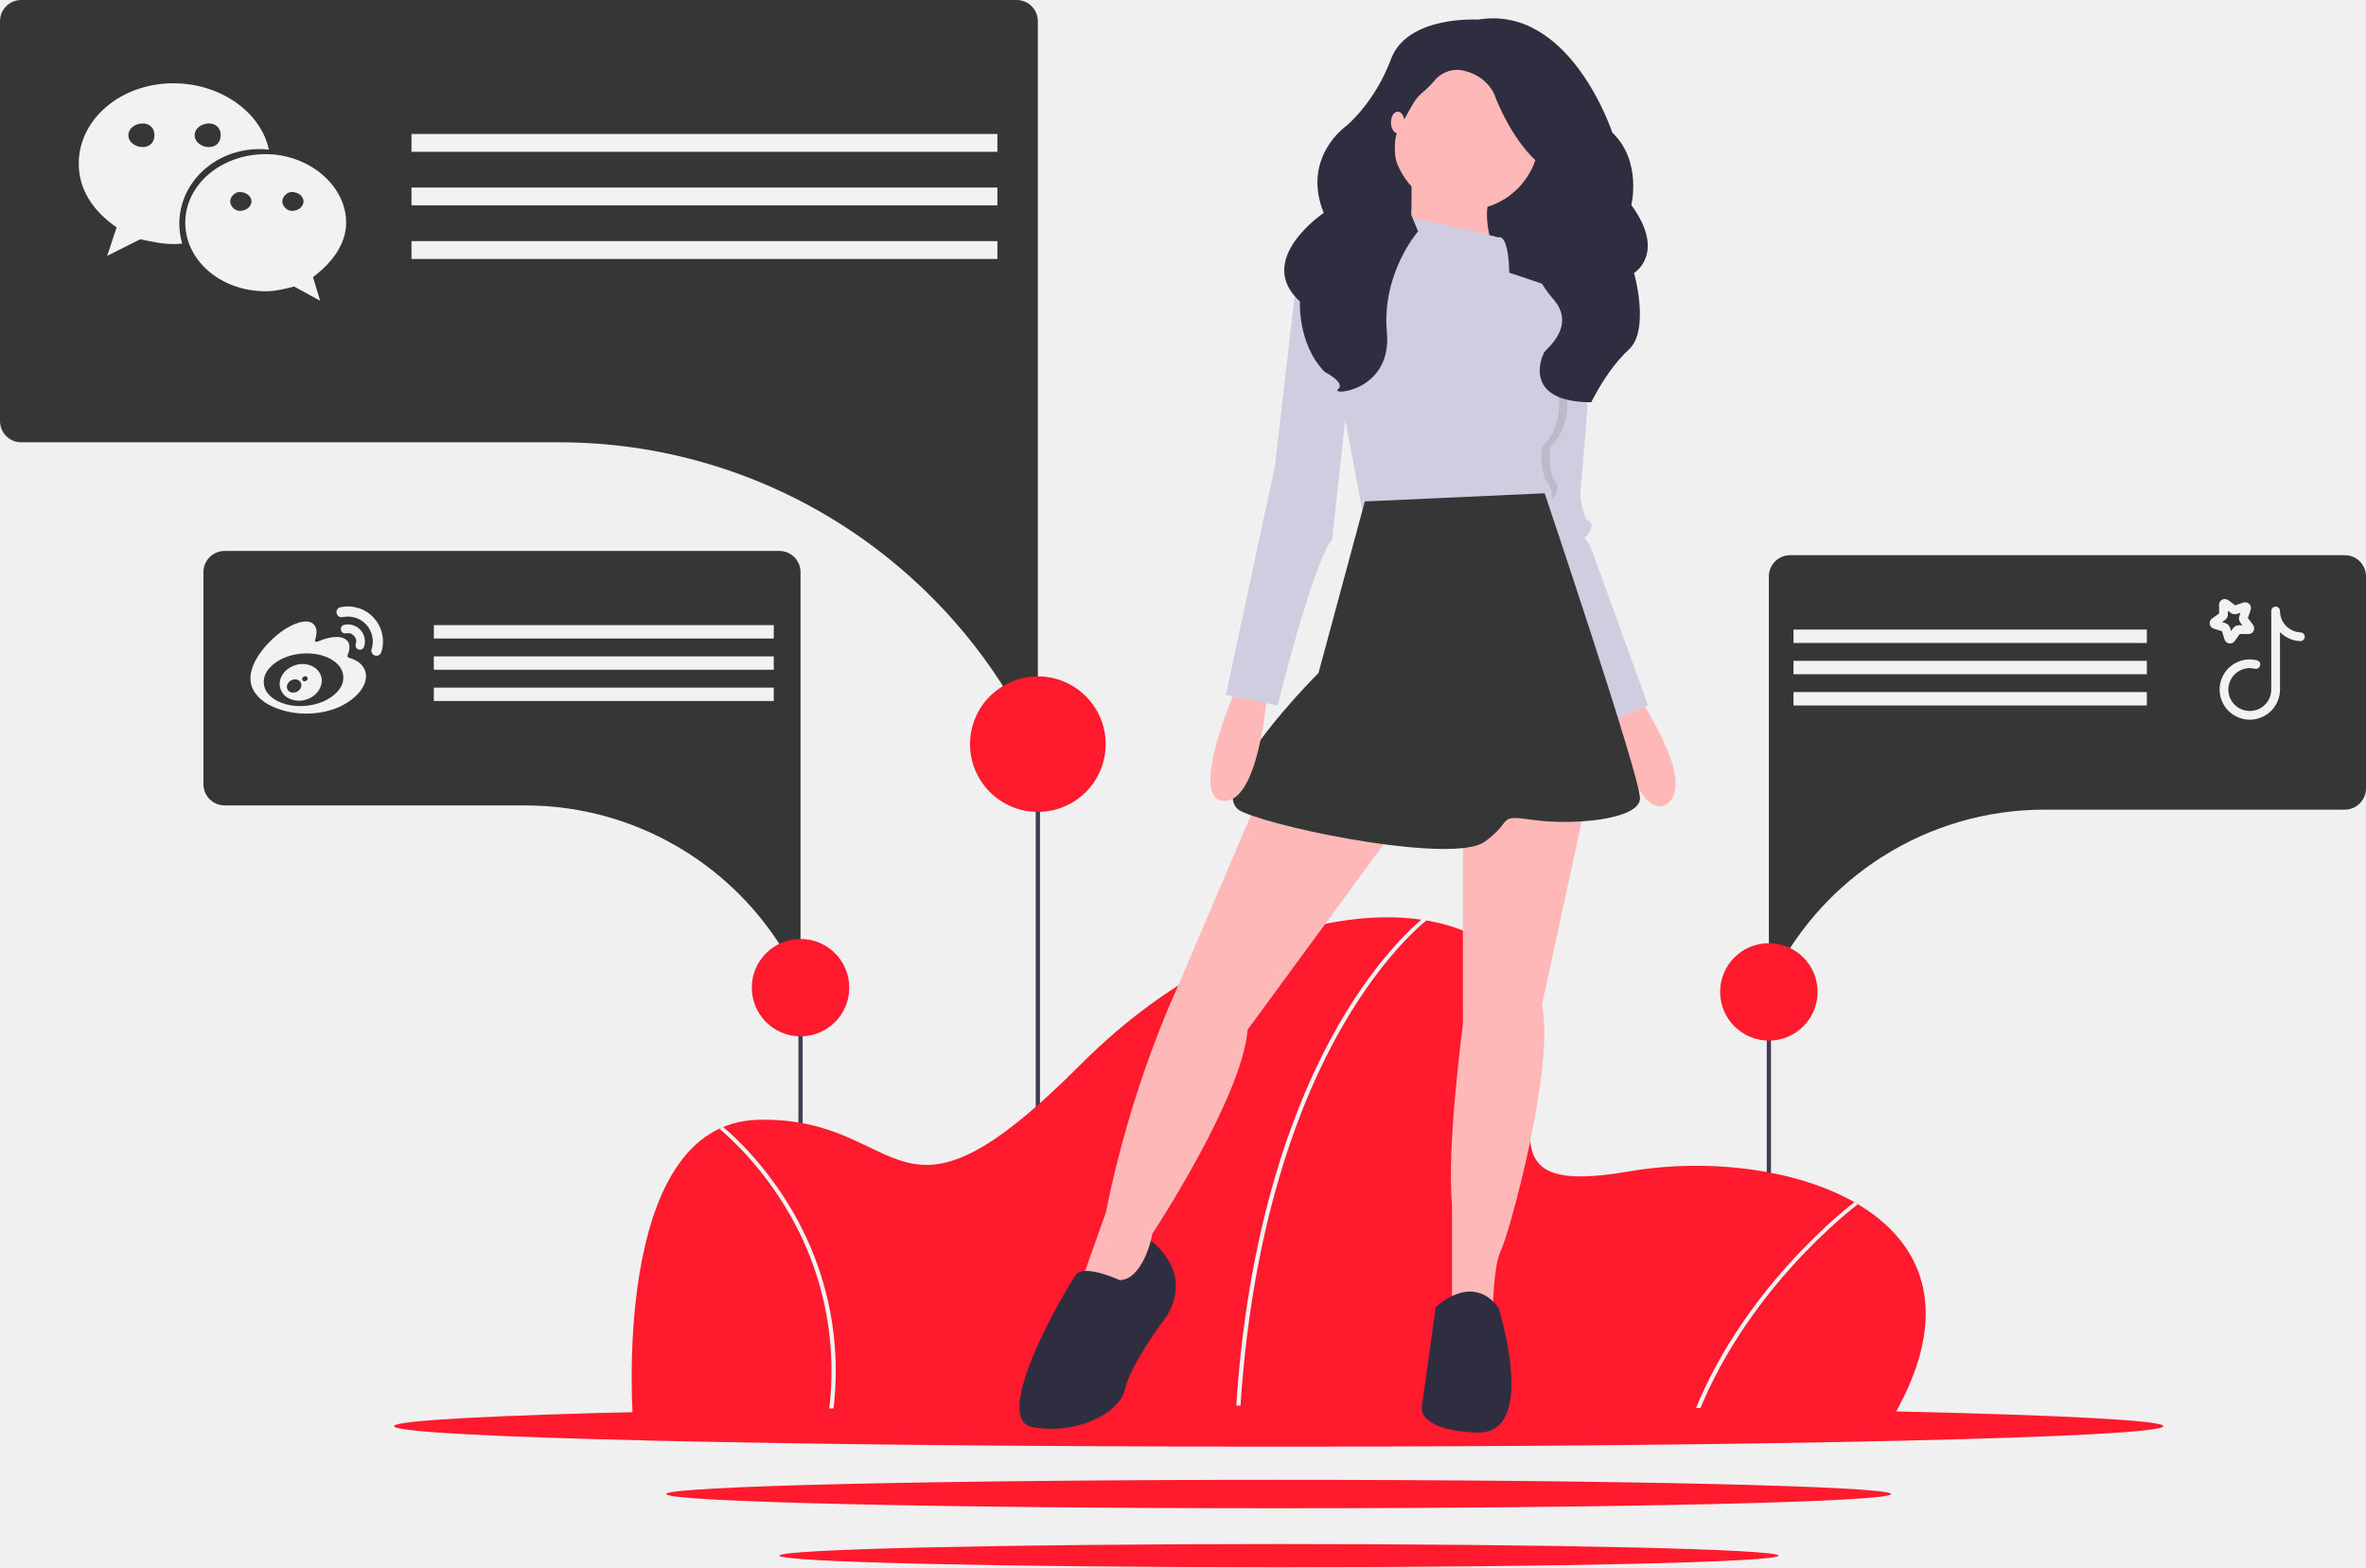
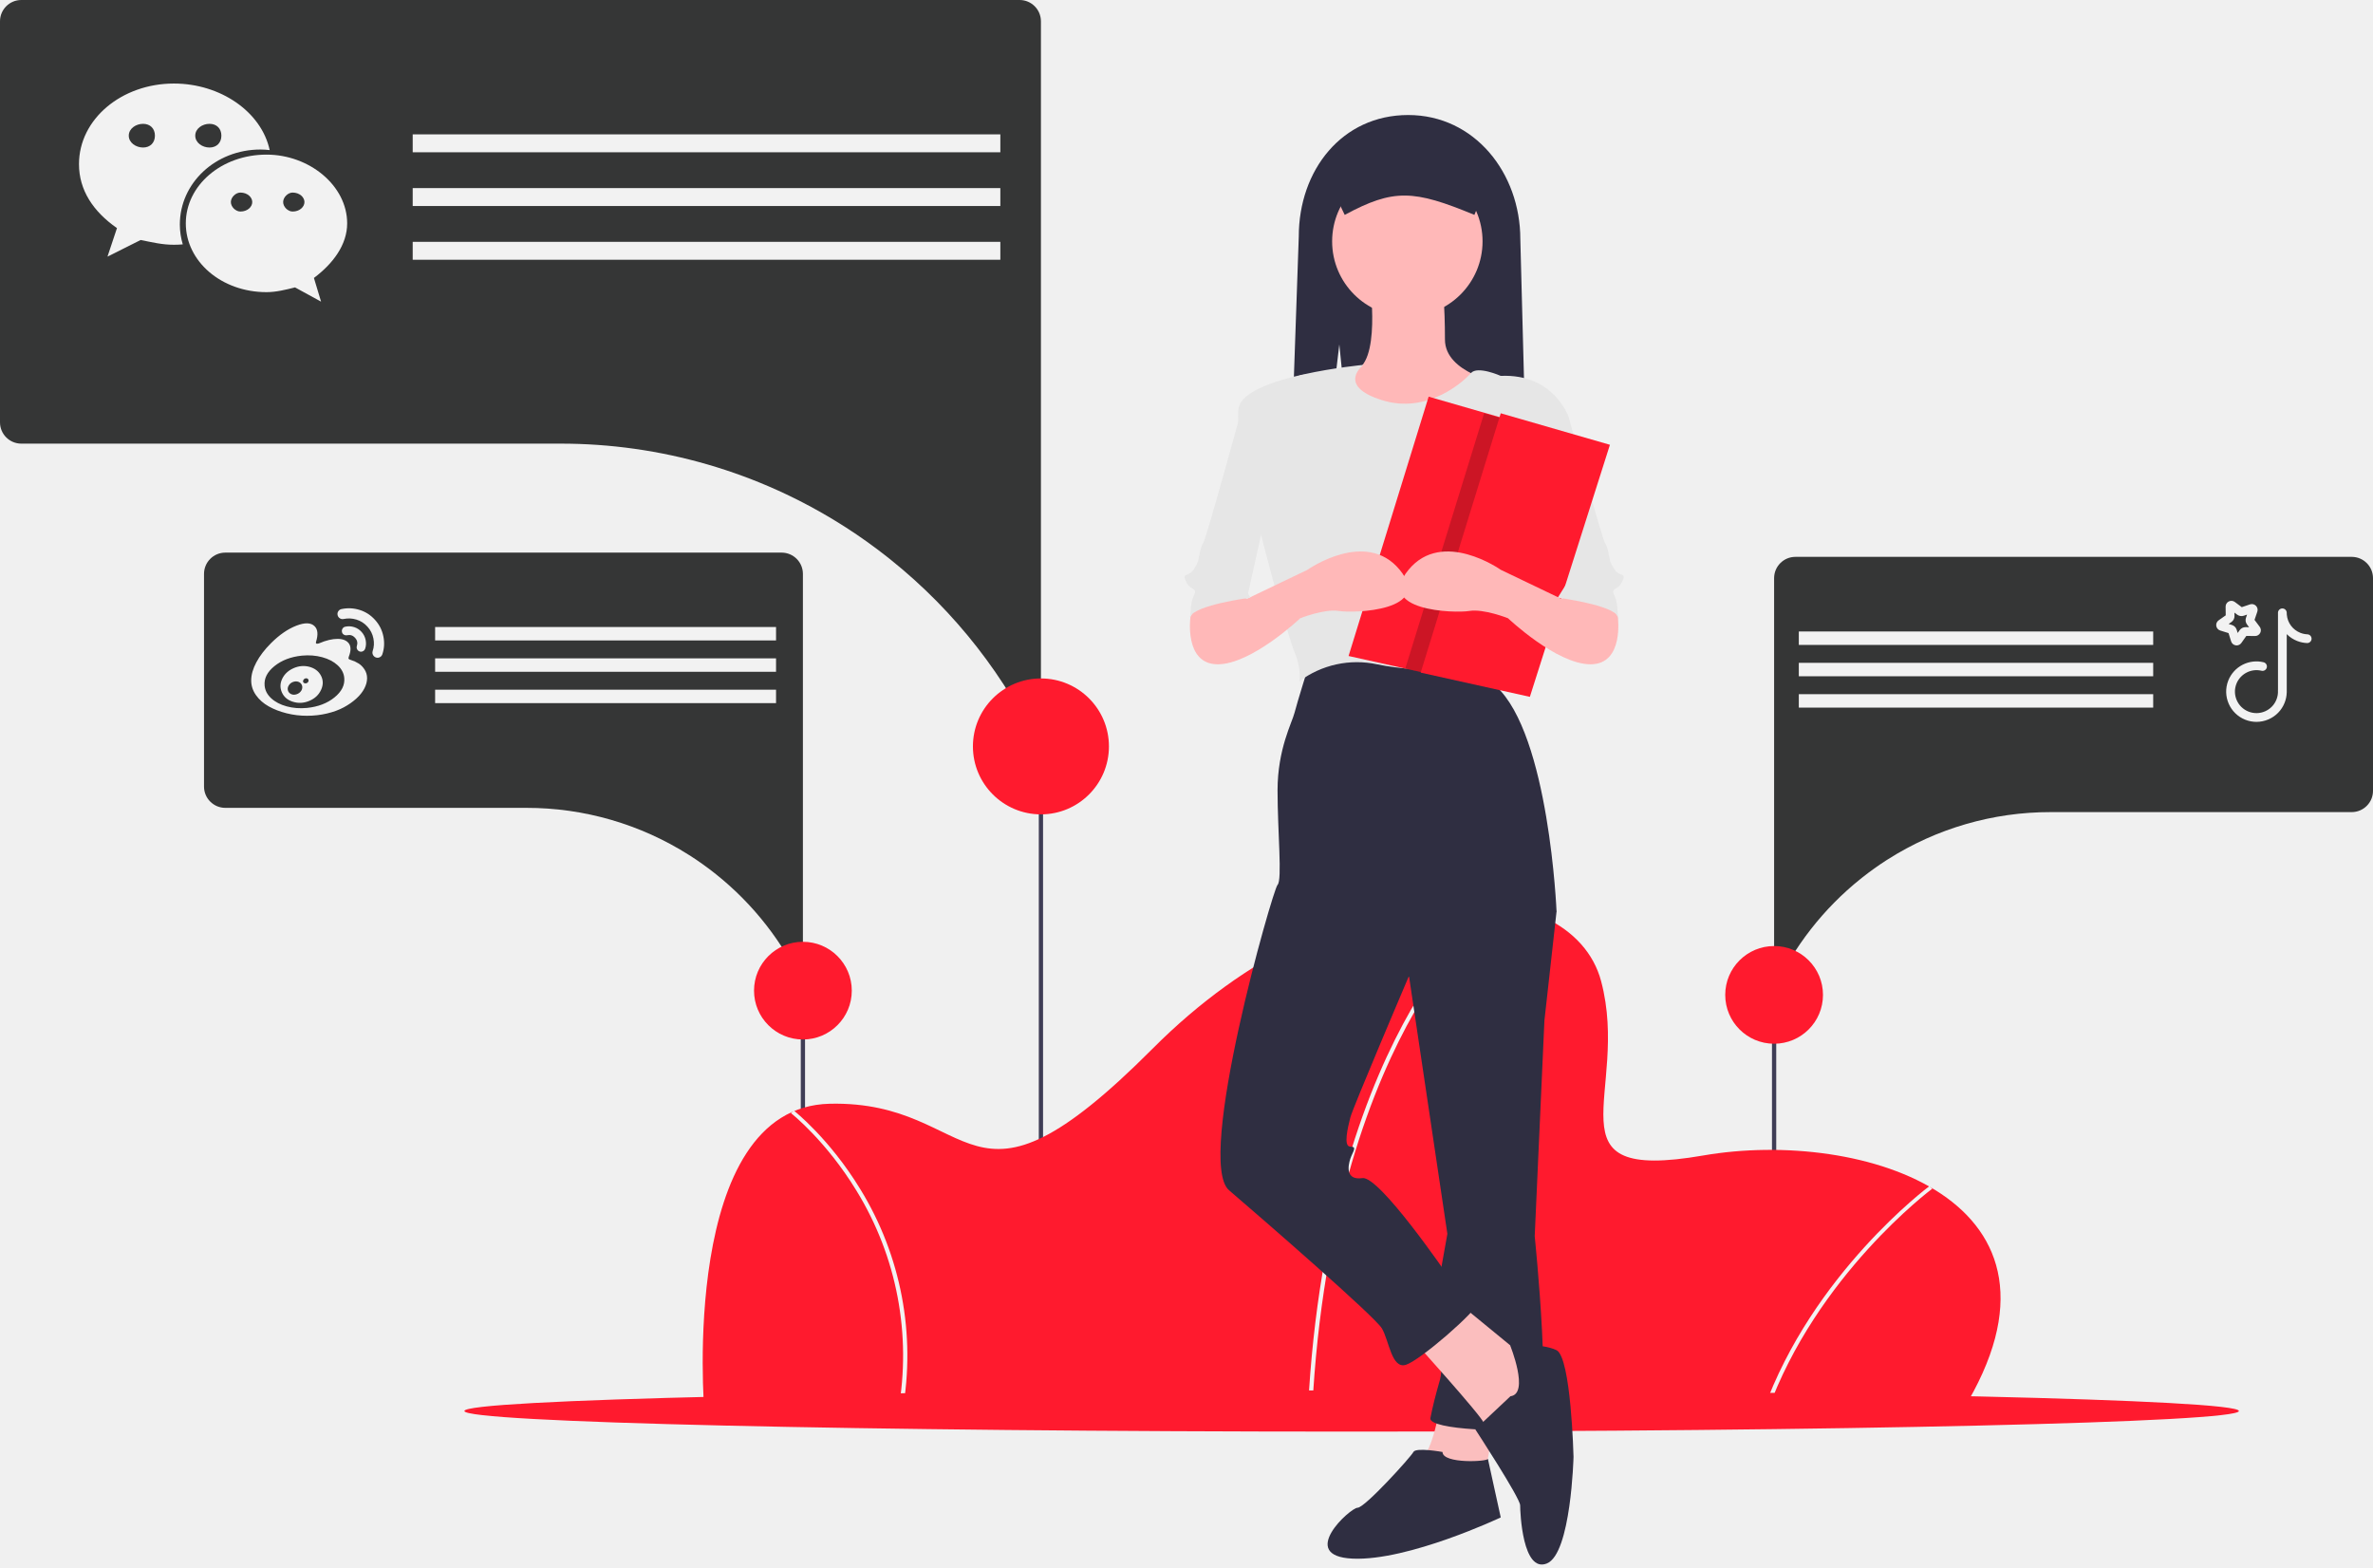
- <svg xmlns="http://www.w3.org/2000/svg" width="557" height="369" viewBox="0 0 557 369" fill="none">
+ <svg xmlns="http://www.w3.org/2000/svg" width="557" height="368" viewBox="0 0 557 368" fill="none">
+   <path d="M416.924 233.535H415.927V331.745H416.924V233.535Z" fill="#3F3D56" />
+   <path d="M421.426 130.715C418.664 130.715 416.426 132.953 416.426 135.715V232.303C421.071 222.18 428.016 213.28 436.708 206.311C436.883 206.167 437.061 206.027 437.239 205.889C439.007 204.495 440.841 203.186 442.74 201.962C442.864 201.885 442.987 201.805 443.111 201.73C454.54 194.459 467.813 190.607 481.362 190.63H552C554.761 190.63 557 188.391 557 185.63V135.715C557 132.953 554.761 130.715 552 130.715H421.426Z" fill="#353636" />
+   <path d="M422.225 151.385H505.406V148.231H422.225V151.385Z" fill="#F2F2F2" />
+   <path d="M422.225 158.744H505.406V155.59H422.225V158.744Z" fill="#F2F2F2" />
+   <path d="M422.225 166.103H505.406V162.949H422.225V166.103Z" fill="#F2F2F2" />
+   <path d="M416.426 245.002C422.762 245.002 427.899 239.868 427.899 233.535C427.899 227.203 422.762 222.069 416.426 222.069C410.089 222.069 404.953 227.203 404.953 233.535C404.953 239.868 410.089 245.002 416.426 245.002Z" fill="#FF1A2E" />
+   <path d="M188.961 232.539H187.963V330.749H188.961V232.539Z" fill="#3F3D56" />
+   <path d="M244.829 175.208H243.832V273.418H244.829V175.208Z" fill="#3F3D56" />
+   <path d="M239.33 0C242.092 0 244.33 2.239 244.33 5V176.569C236.256 158.974 224.185 143.505 209.078 131.392C208.774 131.143 208.465 130.898 208.155 130.659C205.083 128.236 201.895 125.961 198.593 123.834C198.378 123.7 198.164 123.56 197.949 123.431C178.084 110.793 155.015 104.098 131.466 104.137H5C2.239 104.137 0 101.899 0 99.138V5C0 2.239 2.239 0 5 0H239.33Z" fill="#353636" />
+   <path d="M234.803 31.539H96.87V35.744H234.803V31.539Z" fill="#F2F2F2" />
+   <path d="M234.803 44.154H96.87V48.359H234.803V44.154Z" fill="#F2F2F2" />
+   <path d="M234.803 56.769H96.87V60.974H234.803V56.769Z" fill="#F2F2F2" />
+   <path d="M183.462 129.718C186.223 129.718 188.462 131.956 188.462 134.718V231.306C183.816 221.183 176.871 212.283 168.18 205.314C168.005 205.17 167.827 205.03 167.649 204.892C165.881 203.498 164.047 202.189 162.147 200.965C162.023 200.888 161.9 200.808 161.777 200.733C150.347 193.462 137.074 189.61 123.526 189.633H52.887C50.126 189.633 47.887 187.394 47.887 184.633V134.718C47.887 131.956 50.126 129.718 52.887 129.718H183.462Z" fill="#353636" />
+   <path d="M182.157 147.18H102.134V150.334H182.157V147.18Z" fill="#F2F2F2" />
+   <path d="M182.157 154.539H102.134V157.692H182.157V154.539Z" fill="#F2F2F2" />
+   <path d="M182.157 161.897H102.134V165.051H182.157V161.897Z" fill="#F2F2F2" />
+   <path d="M244.33 191.161C253.146 191.161 260.293 184.018 260.293 175.208C260.293 166.397 253.146 159.255 244.33 159.255C235.515 159.255 228.368 166.397 228.368 175.208C228.368 184.018 235.515 191.161 244.33 191.161Z" fill="#FF1A2E" />
+   <path d="M188.462 244.005C194.798 244.005 199.935 238.871 199.935 232.538C199.935 226.206 194.798 221.072 188.462 221.072C182.125 221.072 176.989 226.206 176.989 232.538C176.989 238.871 182.125 244.005 188.462 244.005Z" fill="#FF1A2E" />
  <g clip-path="url(#clip0)">
-     <path d="M416.924 233.535H415.927V331.745H416.924V233.535Z" fill="#3F3D56" />
-     <path d="M421.426 130.715C418.664 130.715 416.426 132.954 416.426 135.715V232.303C421.071 222.18 428.016 213.28 436.708 206.311C436.883 206.168 437.061 206.027 437.239 205.889C439.007 204.495 440.841 203.186 442.74 201.963C442.864 201.885 442.987 201.805 443.111 201.73C454.54 194.459 467.813 190.608 481.362 190.63H552C554.761 190.63 557 188.392 557 185.63V135.715C557 132.954 554.761 130.715 552 130.715H421.426Z" fill="#353636" />
-     <path d="M422.225 151.385H505.406V148.231H422.225V151.385Z" fill="#F2F2F2" />
-     <path d="M422.225 158.744H505.406V155.59H422.225V158.744Z" fill="#F2F2F2" />
-     <path d="M422.225 166.103H505.406V162.949H422.225V166.103Z" fill="#F2F2F2" />
-     <path d="M416.426 245.002C422.762 245.002 427.899 239.868 427.899 233.535C427.899 227.203 422.762 222.069 416.426 222.069C410.089 222.069 404.953 227.203 404.953 233.535C404.953 239.868 410.089 245.002 416.426 245.002Z" fill="#FF1A2E" />
-     <path d="M188.961 232.538H187.963V330.748H188.961V232.538Z" fill="#3F3D56" />
-     <path d="M244.829 175.208H243.832V273.418H244.829V175.208Z" fill="#3F3D56" />
-     <path d="M444.399 335.734H149.093C149.093 335.734 143.107 264.46 178.524 263.65C213.941 262.84 209.95 295.237 254.346 250.692C298.741 206.146 352.615 208.576 359.598 234.898C366.582 261.221 346.13 282.279 383.542 275.799C420.954 269.32 474.827 286.328 444.399 335.734Z" fill="#FF1A2E" />
-     <path d="M291.761 335.75L290.764 335.717C293.089 288.792 305.195 258.641 314.941 241.612C325.523 223.121 335.72 215.636 335.822 215.562L336.485 216.168C336.384 216.24 326.306 223.651 315.809 242.017C306.117 258.974 294.077 289.001 291.761 335.75Z" fill="#F2F2F2" />
-     <path d="M398.64 335.847L397.682 335.621C409.214 303.485 436.372 283.196 436.645 282.995L437.315 283.594C437.044 283.794 410.09 303.94 398.64 335.847Z" fill="#F2F2F2" />
-     <path d="M195.605 335.789L194.617 335.678C197.774 317.875 194.297 299.534 184.844 284.119C177.678 272.343 169.501 265.911 169.419 265.847L170.11 265.262C170.193 265.327 178.496 271.858 185.738 283.76C195.279 299.315 198.789 317.824 195.605 335.789Z" fill="#F2F2F2" />
-     <path d="M301.032 340.61C416.051 340.61 509.292 338.446 509.292 335.776C509.292 333.106 416.051 330.941 301.032 330.941C186.013 330.941 92.772 333.106 92.772 335.776C92.772 338.446 186.013 340.61 301.032 340.61Z" fill="#FF1A2E" />
-     <path d="M301.032 355.113C380.66 355.113 445.212 353.615 445.212 351.767C445.212 349.918 380.66 348.42 301.032 348.42C221.403 348.42 156.852 349.918 156.852 351.767C156.852 353.615 221.403 355.113 301.032 355.113Z" fill="#FF1A2E" />
-     <path d="M301.098 369C366.054 369 418.712 367.778 418.712 366.27C418.712 364.762 366.054 363.54 301.098 363.54C236.141 363.54 183.483 364.762 183.483 366.27C183.483 367.778 236.141 369 301.098 369Z" fill="#FF1A2E" />
-     <path d="M366.269 26.323H324.072V78.718H366.269V26.323Z" fill="#2F2E41" />
-     <path d="M385.446 163.573C385.446 163.573 399.557 184.085 392.502 189.213C385.446 194.341 378.391 166.778 378.391 166.778L385.446 163.573Z" fill="#FFB8B8" />
-     <path d="M388.012 166.137L377.108 170.624L360.432 120.625L360.714 118.35L366.846 69.345C366.846 69.345 371.163 68.954 373.35 71.851C374.043 72.806 374.457 73.936 374.543 75.114C375.184 81.524 371.977 116.779 371.977 116.779C371.977 116.779 372.619 120.625 373.26 121.907C373.901 123.189 375.184 122.548 374.543 124.471C373.901 126.394 372.619 126.394 373.26 127.035C373.767 127.62 374.197 128.266 374.543 128.958L388.012 166.137Z" fill="#D0CDE1" />
-     <path d="M295.651 189.213L277.051 232.802C277.051 232.802 266.147 255.878 260.375 285.365L253.319 305.236L265.506 307.8L268.713 302.672L271.278 290.493C271.278 290.493 292.444 258.442 293.727 242.417L329.004 194.341L295.651 189.213Z" fill="#FFB8B8" />
-     <path d="M344.397 193.7V241.135C344.397 241.135 340.549 269.98 341.832 283.442V309.082H351.453C351.453 309.082 351.453 298.185 353.377 294.339C355.301 290.493 366.205 250.75 362.998 236.648L373.26 189.213L344.397 193.7Z" fill="#FFB8B8" />
-     <path d="M345.039 49.473C354.603 49.473 362.356 41.725 362.356 32.166C362.356 22.608 354.603 14.859 345.039 14.859C335.474 14.859 327.721 22.608 327.721 32.166C327.721 41.725 335.474 49.473 345.039 49.473Z" fill="#FFB8B8" />
-     <path d="M332.211 37.935C332.211 37.935 332.852 57.807 330.928 60.371C329.004 62.935 354.66 66.781 354.66 66.781C354.66 66.781 346.321 50.114 352.094 44.345L332.211 37.935Z" fill="#FFB8B8" />
-     <path opacity="0.1" d="M364.922 105.241C364.922 105.241 364.28 111.01 366.205 113.574C368.129 116.138 363.96 118.382 363.96 118.382C362.645 118.164 363.383 118.375 360.714 118.35L366.846 69.345C366.846 69.345 368.187 68.05 370.374 70.947C370.412 75.697 367.487 87.934 367.487 87.934C371.977 99.472 364.922 105.241 364.922 105.241Z" fill="black" />
-     <path d="M352.735 55.884C352.735 55.884 332.211 50.755 330.928 51.397C329.645 52.038 329.004 59.089 329.004 59.089C329.004 59.089 307.838 57.166 309.762 64.217C311.686 71.268 320.666 119.984 320.666 119.984C320.666 119.984 357.225 117.42 364.922 118.702C365.283 117.868 365.413 116.953 365.301 116.051C365.188 115.149 364.836 114.294 364.28 113.574C362.356 111.01 362.998 105.241 362.998 105.241C362.998 105.241 370.053 99.472 365.563 87.934C365.563 87.934 373.901 71.909 370.694 69.986C367.487 68.063 355.301 64.217 355.301 64.217C355.301 64.217 355.301 55.243 352.735 55.884Z" fill="#D0CDE1" />
-     <path d="M321.307 118.061L310.403 158.445C310.403 158.445 282.182 186.649 292.444 191.136C302.707 195.623 342.473 203.316 349.528 198.187C356.584 193.059 352.094 191.777 361.074 193.059C370.053 194.341 386.088 193.059 386.088 187.931C386.088 182.803 363.639 116.138 363.639 116.138L321.307 118.061Z" fill="#353636" />
-     <path d="M263.582 301.39C263.582 301.39 255.244 297.544 253.32 300.108C251.395 302.672 232.795 334.081 243.057 336.004C253.32 337.927 263.582 332.799 264.865 327.03C266.147 321.261 273.844 311.005 273.844 311.005C273.844 311.005 282.157 301.349 270.945 292.075C270.945 292.075 268.713 301.39 263.582 301.39Z" fill="#2F2E41" />
-     <path d="M337.983 307.8C337.983 307.8 346.321 299.467 352.735 307.8C352.735 307.8 362.356 337.927 347.604 337.286C332.852 336.645 334.776 330.876 334.776 330.876L337.983 307.8Z" fill="#2F2E41" />
-     <path d="M291.162 161.65C291.162 161.65 279.617 187.931 287.955 188.572C296.293 189.213 298.217 164.214 298.217 164.214L291.162 161.65Z" fill="#FFB8B8" />
-     <path d="M315.214 59.409C315.214 59.409 305.914 60.371 305.272 65.499C304.631 70.627 300.141 109.728 300.141 109.728L288.596 163.573L300.783 166.137C300.783 166.137 309.121 132.164 313.61 127.036L317.459 91.78L315.214 59.409Z" fill="#D0CDE1" />
-     <path d="M347.922 4.617C347.922 4.617 331.299 3.587 327.463 13.918C323.627 24.249 316.913 29.672 316.913 29.672C316.913 29.672 306.339 37.019 311.626 50.133C311.626 50.133 295.175 61.181 306.044 70.996C306.044 70.996 305.405 80.81 311.799 87.525C311.799 87.525 316.913 90.108 314.995 91.657C313.077 93.207 327.782 92.174 326.504 78.227C325.225 64.281 333.856 54.456 333.856 54.456C333.856 54.456 325.545 36.374 329.381 30.176C331.71 26.412 332.71 23.606 334.644 21.982C335.72 21.099 336.719 20.125 337.628 19.07C338.488 17.984 339.656 17.182 340.979 16.77C342.303 16.357 343.719 16.353 345.045 16.759C350.799 18.308 352.078 22.957 352.078 22.957C352.078 22.957 356.234 34.063 363.266 39.228C370.299 44.394 357.832 53.433 357.832 53.433C357.832 53.433 359.999 64.076 365.629 70.377C371.258 76.678 364.006 82.17 363.586 82.876C362.627 84.488 358.797 94.666 374.618 94.712C374.618 94.712 378.291 87.008 383.406 82.36C388.521 77.711 384.685 64.281 384.685 64.281C384.685 64.281 392.357 59.632 384.045 48.268C384.045 48.268 386.603 37.937 379.57 31.222C379.57 31.222 369.66 1.001 347.922 4.617Z" fill="#2F2E41" />
-     <path d="M329.061 31.395C329.944 31.395 330.659 30.251 330.659 28.84C330.659 27.428 329.944 26.284 329.061 26.284C328.178 26.284 327.463 27.428 327.463 28.84C327.463 30.251 328.178 31.395 329.061 31.395Z" fill="#FFB8B8" />
-     <path d="M239.33 0C242.092 0 244.33 2.239 244.33 5V176.569C236.256 158.974 224.185 143.505 209.078 131.392C208.774 131.143 208.465 130.898 208.155 130.659C205.083 128.236 201.895 125.961 198.593 123.834C198.378 123.7 198.164 123.56 197.949 123.431C178.084 110.793 155.015 104.098 131.466 104.137H5C2.239 104.137 0 101.899 0 99.138V5C0 2.239 2.239 0 5 0H239.33Z" fill="#353636" />
-     <path d="M234.803 31.539H96.87V35.744H234.803V31.539Z" fill="#F2F2F2" />
-     <path d="M234.803 44.154H96.87V48.359H234.803V44.154Z" fill="#F2F2F2" />
-     <path d="M234.803 56.769H96.87V60.974H234.803V56.769Z" fill="#F2F2F2" />
-     <path d="M183.462 129.718C186.223 129.718 188.462 131.957 188.462 134.718V231.306C183.816 221.183 176.871 212.283 168.18 205.314C168.005 205.17 167.827 205.03 167.649 204.892C165.881 203.498 164.047 202.189 162.147 200.966C162.024 200.888 161.9 200.808 161.777 200.733C150.347 193.462 137.074 189.61 123.526 189.633H52.887C50.126 189.633 47.887 187.394 47.887 184.633V134.718C47.887 131.957 50.126 129.718 52.887 129.718H183.462Z" fill="#353636" />
-     <path d="M182.157 147.179H102.134V150.333H182.157V147.179Z" fill="#F2F2F2" />
-     <path d="M182.157 154.539H102.134V157.692H182.157V154.539Z" fill="#F2F2F2" />
-     <path d="M182.157 161.897H102.134V165.051H182.157V161.897Z" fill="#F2F2F2" />
-     <path d="M244.33 191.161C253.146 191.161 260.293 184.018 260.293 175.208C260.293 166.397 253.146 159.255 244.33 159.255C235.515 159.255 228.368 166.397 228.368 175.208C228.368 184.018 235.515 191.161 244.33 191.161Z" fill="#FF1A2E" />
-     <path d="M188.462 244.005C194.798 244.005 199.935 238.871 199.935 232.538C199.935 226.206 194.798 221.072 188.462 221.072C182.125 221.072 176.989 226.206 176.989 232.538C176.989 238.871 182.125 244.005 188.462 244.005Z" fill="#FF1A2E" />
-     <g clip-path="url(#clip1)">
-       <path d="M70.71 162.144C70.953 161.749 71.017 161.349 70.901 160.944C70.785 160.539 70.524 160.249 70.117 160.074C69.722 159.912 69.299 159.906 68.847 160.056C68.396 160.206 68.048 160.472 67.803 160.855C67.547 161.25 67.472 161.647 67.576 162.046C67.68 162.445 67.929 162.738 68.324 162.925C68.719 163.112 69.151 163.127 69.62 162.969C70.09 162.812 70.452 162.537 70.707 162.144H70.71ZM72.347 160.041C72.439 159.889 72.459 159.736 72.407 159.58C72.355 159.424 72.253 159.317 72.102 159.257C71.94 159.199 71.774 159.202 71.605 159.266C71.436 159.33 71.311 159.438 71.231 159.589C71.033 159.948 71.109 160.209 71.458 160.372C71.62 160.43 71.788 160.427 71.964 160.363C72.139 160.3 72.267 160.192 72.347 160.041V160.041ZM75.374 161.901C74.851 163.084 73.935 163.953 72.625 164.509C71.316 165.066 70.016 165.135 68.727 164.718C67.486 164.324 66.63 163.591 66.161 162.52C65.692 161.449 65.73 160.362 66.275 159.26C66.82 158.181 67.699 157.375 68.912 156.843C70.125 156.31 71.347 156.2 72.576 156.513C73.864 156.85 74.783 157.543 75.334 158.592C75.885 159.641 75.9 160.745 75.379 161.903L75.374 161.901ZM80.805 159.119C80.701 158.007 80.185 157.022 79.257 156.164C78.329 155.306 77.119 154.674 75.628 154.268C74.137 153.861 72.544 153.74 70.85 153.903C68.263 154.17 66.12 154.99 64.419 156.362C62.719 157.734 61.95 159.267 62.114 160.96C62.218 162.072 62.734 163.058 63.662 163.915C64.59 164.773 65.799 165.405 67.29 165.811C68.781 166.218 70.374 166.339 72.069 166.176C74.655 165.909 76.799 165.089 78.499 163.717C80.2 162.345 80.968 160.812 80.805 159.119V159.119ZM86.164 159.188C86.164 159.976 85.95 160.785 85.52 161.614C85.091 162.443 84.459 163.237 83.623 163.995C82.786 164.753 81.809 165.434 80.691 166.038C79.573 166.642 78.262 167.123 76.757 167.48C75.253 167.838 73.684 168.017 72.051 168.019C70.417 168.02 68.822 167.826 67.266 167.436C65.71 167.045 64.314 166.506 63.081 165.818C61.846 165.129 60.852 164.254 60.096 163.192C59.34 162.13 58.963 160.973 58.964 159.722C58.964 158.39 59.367 156.97 60.174 155.463C60.98 153.956 62.126 152.46 63.611 150.977C65.571 149.018 67.552 147.65 69.554 146.873C71.555 146.096 72.985 146.136 73.844 146.995C74.598 147.737 74.714 148.948 74.191 150.629C74.145 150.791 74.139 150.907 74.173 150.977C74.208 151.046 74.266 151.087 74.347 151.099C74.429 151.111 74.513 151.108 74.599 151.09C74.685 151.072 74.763 151.052 74.833 151.03L74.938 150.994C76.55 150.31 77.977 149.968 79.219 149.968C80.46 149.968 81.347 150.322 81.881 151.03C82.403 151.76 82.403 152.792 81.881 154.126C81.857 154.277 81.831 154.393 81.803 154.473C81.774 154.553 81.8 154.625 81.881 154.691C81.961 154.756 82.031 154.8 82.09 154.822C82.149 154.844 82.248 154.879 82.386 154.927C83.047 155.136 83.645 155.408 84.179 155.743C84.714 156.079 85.178 156.551 85.572 157.161C85.965 157.771 86.163 158.446 86.164 159.186V159.188ZM84.877 148.339C85.364 148.884 85.68 149.513 85.826 150.227C85.971 150.94 85.933 151.621 85.712 152.27C85.62 152.537 85.449 152.734 85.2 152.861C84.95 152.989 84.692 153.012 84.424 152.93C84.157 152.838 83.96 152.668 83.832 152.419C83.704 152.169 83.681 151.911 83.763 151.644C83.995 150.914 83.856 150.271 83.346 149.715C82.837 149.158 82.216 148.956 81.484 149.107C81.206 149.165 80.945 149.119 80.7 148.969C80.455 148.819 80.31 148.605 80.266 148.326C80.208 148.049 80.254 147.791 80.404 147.552C80.554 147.313 80.768 147.165 81.047 147.109C81.744 146.957 82.434 146.989 83.119 147.205C83.804 147.42 84.389 147.799 84.877 148.344V148.339ZM88.026 145.507C89.036 146.619 89.689 147.908 89.984 149.374C90.28 150.84 90.202 152.24 89.75 153.574C89.646 153.887 89.449 154.118 89.158 154.268C88.867 154.418 88.565 154.441 88.253 154.337C87.942 154.233 87.71 154.036 87.558 153.745C87.407 153.454 87.378 153.153 87.472 152.841C87.797 151.89 87.855 150.893 87.645 149.851C87.436 148.808 86.972 147.892 86.253 147.104C85.534 146.305 84.676 145.751 83.678 145.444C82.68 145.137 81.676 145.088 80.667 145.297C80.341 145.367 80.04 145.312 79.762 145.133C79.484 144.953 79.311 144.701 79.241 144.376C79.171 144.051 79.226 143.753 79.406 143.481C79.585 143.21 79.838 143.039 80.163 142.97C81.59 142.668 83.005 142.735 84.409 143.17C85.812 143.605 87.019 144.384 88.028 145.509L88.026 145.507Z" fill="#F2F2F2" />
-     </g>
-     <path d="M523.696 150.55C523.85 151.045 524.265 151.403 524.778 151.484C524.85 151.496 524.922 151.501 524.994 151.501C525.429 151.501 525.838 151.293 526.096 150.93L527.271 149.271L529.306 149.297C529.824 149.303 530.295 149.021 530.53 148.559C530.766 148.097 530.72 147.552 530.409 147.136L529.192 145.508L529.845 143.585C530.012 143.094 529.888 142.561 529.52 142.194C529.153 141.828 528.619 141.703 528.127 141.87L526.2 142.522L524.569 141.307C524.153 140.997 523.606 140.951 523.144 141.186C522.681 141.421 522.397 141.89 522.404 142.408L522.43 144.439L520.768 145.612C520.344 145.912 520.131 146.416 520.212 146.928C520.294 147.44 520.652 147.853 521.148 148.007L523.092 148.61L523.696 150.55V150.55ZM523.78 146.002C524.002 145.845 524.183 145.636 524.307 145.394C524.431 145.152 524.494 144.883 524.49 144.611L524.48 143.803L525.128 144.287C525.347 144.449 525.601 144.556 525.87 144.599C526.14 144.641 526.415 144.618 526.673 144.531L527.439 144.271L527.179 145.036C527.092 145.294 527.068 145.569 527.111 145.837C527.154 146.106 527.261 146.36 527.424 146.578L527.908 147.225L527.099 147.215C526.547 147.209 526.025 147.473 525.705 147.924L525.238 148.583L524.998 147.812C524.917 147.552 524.774 147.316 524.581 147.124C524.389 146.931 524.152 146.789 523.892 146.708L523.119 146.468L523.78 146.002V146.002ZM541.595 148.897C541.033 148.874 540.481 148.756 539.952 148.548C538.171 147.847 536.953 146.229 536.773 144.325C536.765 144.232 536.759 144.139 536.755 144.046V143.911C536.755 143.877 536.753 143.844 536.75 143.811C536.73 143.263 536.278 142.824 535.724 142.823H535.722C535.155 142.823 534.694 143.282 534.694 143.849C534.694 143.925 534.695 144.001 534.698 144.078V161.852C534.687 161.922 534.684 161.993 534.688 162.063C534.731 162.794 534.614 163.513 534.343 164.2C533.848 165.453 532.894 166.438 531.657 166.975C530.419 167.512 529.047 167.535 527.791 167.041C525.2 166.022 523.923 163.088 524.945 160.502C525.865 158.172 528.395 156.86 530.828 157.449C531.381 157.583 531.937 157.245 532.071 156.694C532.205 156.143 531.866 155.587 531.314 155.454C529.661 155.053 527.913 155.262 526.393 156.041C524.858 156.828 523.664 158.145 523.03 159.749C521.593 163.389 523.39 167.517 527.037 168.952C527.881 169.284 528.764 169.45 529.645 169.45C530.607 169.45 531.568 169.253 532.477 168.859C534.218 168.103 535.561 166.716 536.257 164.953C536.561 164.183 536.726 163.384 536.751 162.571C536.754 162.539 536.755 162.508 536.755 162.476V148.854C537.445 149.549 538.275 150.096 539.197 150.459C539.94 150.751 540.718 150.916 541.51 150.949C541.524 150.949 541.539 150.95 541.553 150.95C542.102 150.95 542.558 150.517 542.581 149.965C542.604 149.399 542.163 148.92 541.595 148.897V148.897Z" fill="#F2F2F2" />
-     <path d="M61.155 35.099C61.878 35.099 62.591 35.152 63.301 35.231C61.373 26.268 51.776 19.609 40.82 19.609C28.573 19.609 18.54 27.944 18.54 38.528C18.54 44.637 21.877 49.654 27.456 53.545L25.228 60.237L33.015 56.337C35.803 56.888 38.039 57.454 40.82 57.454C41.519 57.454 42.212 57.419 42.901 57.366C42.465 55.878 42.212 54.321 42.212 52.705C42.213 42.986 50.571 35.099 61.155 35.099H61.155ZM49.175 29.068C50.852 29.068 51.963 30.17 51.963 31.844C51.963 33.511 50.852 34.628 49.175 34.628C47.505 34.628 45.83 33.511 45.83 31.844C45.83 30.17 47.505 29.068 49.175 29.068V29.068ZM33.583 34.628C31.913 34.628 30.227 33.511 30.227 31.844C30.227 30.17 31.913 29.068 33.583 29.068C35.252 29.068 36.364 30.17 36.364 31.844C36.364 33.511 35.252 34.628 33.583 34.628Z" fill="#F2F2F2" />
-     <path d="M81.489 52.437C81.489 43.544 72.576 36.294 62.564 36.294C51.963 36.294 43.614 43.544 43.614 52.437C43.614 61.346 51.963 68.58 62.564 68.58C64.783 68.58 67.022 68.02 69.251 67.463L75.361 70.804L73.685 65.245C78.158 61.896 81.489 57.454 81.489 52.437V52.437ZM56.421 49.654C55.312 49.654 54.191 48.552 54.191 47.428C54.191 46.32 55.312 45.204 56.421 45.204C58.106 45.204 59.21 46.32 59.21 47.428C59.21 48.552 58.106 49.654 56.421 49.654V49.654ZM68.676 49.654C67.573 49.654 66.462 48.552 66.462 47.428C66.462 46.32 67.573 45.204 68.676 45.204C70.346 45.204 71.464 46.32 71.464 47.428C71.464 48.552 70.346 49.654 68.676 49.654H68.676Z" fill="#F2F2F2" />
+     <path d="M70.71 162.143C70.953 161.749 71.017 161.349 70.901 160.944C70.785 160.539 70.524 160.249 70.117 160.074C69.722 159.912 69.299 159.906 68.847 160.056C68.396 160.206 68.048 160.472 67.803 160.855C67.547 161.249 67.472 161.646 67.576 162.045C67.68 162.444 67.929 162.737 68.324 162.924C68.719 163.111 69.151 163.126 69.62 162.969C70.09 162.812 70.452 162.536 70.707 162.143H70.71ZM72.347 160.04C72.439 159.889 72.459 159.735 72.407 159.58C72.355 159.424 72.253 159.316 72.102 159.257C71.94 159.199 71.774 159.202 71.605 159.266C71.436 159.33 71.311 159.437 71.231 159.588C71.033 159.947 71.109 160.209 71.458 160.372C71.62 160.43 71.788 160.427 71.964 160.363C72.139 160.299 72.267 160.191 72.347 160.04ZM75.374 161.901C74.851 163.083 73.935 163.952 72.625 164.509C71.316 165.065 70.016 165.135 68.727 164.718C67.486 164.323 66.63 163.59 66.161 162.519C65.692 161.448 65.73 160.361 66.275 159.259C66.82 158.18 67.699 157.375 68.912 156.842C70.125 156.31 71.347 156.2 72.576 156.513C73.864 156.85 74.783 157.543 75.334 158.591C75.885 159.64 75.9 160.744 75.379 161.903L75.374 161.901ZM80.805 159.119C80.701 158.006 80.185 157.021 79.257 156.164C78.329 155.306 77.119 154.674 75.628 154.267C74.137 153.861 72.544 153.739 70.85 153.902C68.263 154.17 66.12 154.989 64.419 156.362C62.719 157.734 61.95 159.266 62.114 160.959C62.218 162.072 62.734 163.057 63.662 163.915C64.59 164.772 65.799 165.404 67.29 165.811C68.781 166.217 70.374 166.339 72.068 166.176C74.655 165.909 76.799 165.089 78.499 163.717C80.2 162.344 80.968 160.812 80.805 159.119ZM86.164 159.188C86.164 159.976 85.95 160.784 85.52 161.614C85.091 162.443 84.459 163.237 83.623 163.995C82.786 164.753 81.809 165.434 80.691 166.038C79.573 166.641 78.262 167.122 76.757 167.48C75.253 167.837 73.684 168.017 72.051 168.018C70.417 168.02 68.822 167.825 67.266 167.435C65.71 167.045 64.314 166.506 63.081 165.817C61.846 165.129 60.852 164.254 60.096 163.191C59.34 162.129 58.963 160.973 58.964 159.722C58.964 158.39 59.367 156.97 60.174 155.463C60.98 153.955 62.126 152.46 63.611 150.976C65.571 149.018 67.552 147.65 69.554 146.872C71.555 146.095 72.985 146.136 73.844 146.995C74.598 147.737 74.714 148.948 74.191 150.629C74.145 150.791 74.139 150.906 74.173 150.976C74.208 151.046 74.266 151.087 74.347 151.098C74.429 151.11 74.513 151.107 74.599 151.09C74.685 151.072 74.763 151.052 74.833 151.029L74.938 150.994C76.55 150.31 77.977 149.968 79.219 149.968C80.46 149.968 81.347 150.322 81.881 151.029C82.403 151.759 82.403 152.791 81.881 154.125C81.857 154.276 81.831 154.392 81.803 154.472C81.774 154.552 81.8 154.625 81.881 154.69C81.961 154.756 82.031 154.799 82.09 154.822C82.149 154.844 82.248 154.879 82.386 154.926C83.047 155.135 83.645 155.408 84.179 155.743C84.714 156.078 85.178 156.551 85.572 157.16C85.965 157.77 86.163 158.445 86.164 159.186V159.188ZM84.877 148.339C85.364 148.883 85.68 149.513 85.826 150.226C85.971 150.94 85.933 151.621 85.712 152.269C85.62 152.536 85.449 152.733 85.2 152.861C84.95 152.989 84.692 153.012 84.424 152.93C84.157 152.838 83.96 152.667 83.832 152.418C83.704 152.169 83.681 151.911 83.763 151.644C83.995 150.914 83.856 150.271 83.346 149.714C82.837 149.158 82.216 148.955 81.484 149.107C81.206 149.165 80.945 149.119 80.7 148.969C80.455 148.819 80.31 148.605 80.266 148.326C80.208 148.048 80.254 147.79 80.404 147.551C80.554 147.312 80.768 147.165 81.047 147.108C81.744 146.957 82.434 146.989 83.119 147.204C83.804 147.419 84.389 147.799 84.877 148.343V148.339ZM88.026 145.506C89.036 146.619 89.689 147.908 89.984 149.374C90.28 150.84 90.202 152.239 89.75 153.573C89.646 153.886 89.449 154.118 89.158 154.267C88.867 154.417 88.565 154.44 88.253 154.336C87.942 154.233 87.71 154.035 87.558 153.744C87.407 153.454 87.378 153.153 87.472 152.841C87.797 151.89 87.855 150.893 87.645 149.85C87.436 148.807 86.972 147.892 86.253 147.104C85.534 146.304 84.676 145.751 83.678 145.444C82.68 145.137 81.676 145.088 80.667 145.297C80.341 145.367 80.04 145.312 79.762 145.132C79.484 144.953 79.311 144.7 79.241 144.376C79.171 144.051 79.226 143.752 79.406 143.481C79.585 143.209 79.838 143.039 80.163 142.969C81.59 142.668 83.005 142.735 84.409 143.169C85.812 143.604 87.019 144.384 88.028 145.508L88.026 145.506Z" fill="#F2F2F2" />
  </g>
+   <path d="M523.696 150.55C523.85 151.045 524.265 151.403 524.778 151.484C524.85 151.496 524.922 151.501 524.994 151.501C525.429 151.501 525.838 151.293 526.096 150.929L527.271 149.271L529.306 149.297C529.824 149.303 530.295 149.021 530.53 148.559C530.766 148.097 530.72 147.552 530.409 147.136L529.192 145.508L529.845 143.584C530.012 143.093 529.888 142.561 529.52 142.194C529.153 141.827 528.619 141.703 528.127 141.87L526.2 142.522L524.569 141.307C524.153 140.997 523.606 140.951 523.144 141.186C522.681 141.421 522.397 141.89 522.404 142.408L522.43 144.439L520.768 145.612C520.344 145.911 520.131 146.415 520.212 146.927C520.294 147.44 520.652 147.853 521.148 148.007L523.092 148.61L523.696 150.55ZM523.78 146.002C524.002 145.845 524.183 145.636 524.307 145.394C524.431 145.151 524.494 144.883 524.49 144.611L524.48 143.803L525.128 144.286C525.347 144.449 525.601 144.556 525.87 144.599C526.14 144.641 526.415 144.618 526.673 144.53L527.439 144.271L527.179 145.036C527.092 145.293 527.068 145.568 527.111 145.837C527.154 146.106 527.261 146.36 527.424 146.578L527.908 147.225L527.099 147.215C526.547 147.209 526.025 147.473 525.705 147.924L525.238 148.583L524.998 147.812C524.917 147.552 524.774 147.316 524.581 147.123C524.389 146.931 524.152 146.789 523.892 146.708L523.119 146.468L523.78 146.002ZM541.595 148.897C541.033 148.873 540.48 148.756 539.952 148.548C538.171 147.847 536.953 146.229 536.773 144.325C536.765 144.232 536.759 144.139 536.755 144.046V143.911C536.755 143.877 536.753 143.844 536.75 143.811C536.73 143.262 536.278 142.824 535.724 142.823H535.722C535.155 142.823 534.694 143.282 534.694 143.849C534.694 143.925 534.695 144.001 534.698 144.077V161.852C534.687 161.922 534.684 161.993 534.688 162.063C534.731 162.794 534.614 163.513 534.343 164.2C533.848 165.453 532.894 166.438 531.657 166.975C530.419 167.511 529.047 167.535 527.791 167.041C525.2 166.022 523.923 163.088 524.945 160.502C525.865 158.172 528.395 156.859 530.828 157.449C531.381 157.583 531.937 157.245 532.071 156.694C532.205 156.142 531.866 155.587 531.314 155.453C529.661 155.053 527.913 155.261 526.393 156.041C524.858 156.828 523.664 158.145 523.03 159.749C521.593 163.388 523.39 167.517 527.037 168.952C527.881 169.284 528.764 169.45 529.645 169.45C530.607 169.45 531.568 169.252 532.477 168.858C534.218 168.103 535.561 166.716 536.257 164.953C536.561 164.183 536.726 163.384 536.751 162.57C536.754 162.539 536.755 162.508 536.755 162.476V148.854C537.445 149.549 538.275 150.096 539.197 150.459C539.94 150.751 540.718 150.916 541.51 150.948C541.524 150.949 541.539 150.949 541.553 150.949C542.102 150.949 542.558 150.517 542.581 149.965C542.604 149.398 542.163 148.92 541.595 148.897Z" fill="#F2F2F2" />
+   <path d="M61.155 35.099C61.878 35.099 62.591 35.152 63.301 35.231C61.373 26.268 51.776 19.609 40.82 19.609C28.573 19.609 18.54 27.944 18.54 38.528C18.54 44.637 21.877 49.654 27.456 53.545L25.228 60.237L33.015 56.337C35.803 56.888 38.039 57.454 40.82 57.454C41.519 57.454 42.212 57.419 42.901 57.366C42.465 55.878 42.212 54.321 42.212 52.705C42.213 42.986 50.571 35.099 61.155 35.099H61.155ZM49.175 29.068C50.852 29.068 51.963 30.17 51.963 31.844C51.963 33.511 50.852 34.628 49.175 34.628C47.505 34.628 45.83 33.511 45.83 31.844C45.83 30.17 47.505 29.068 49.175 29.068V29.068ZM33.583 34.628C31.913 34.628 30.227 33.511 30.227 31.844C30.227 30.17 31.913 29.068 33.583 29.068C35.252 29.068 36.364 30.17 36.364 31.844C36.364 33.511 35.252 34.628 33.583 34.628Z" fill="#F2F2F2" />
+   <path d="M81.489 52.437C81.489 43.544 72.576 36.294 62.564 36.294C51.963 36.294 43.614 43.544 43.614 52.437C43.614 61.346 51.963 68.579 62.564 68.579C64.783 68.579 67.022 68.02 69.251 67.463L75.361 70.804L73.685 65.245C78.158 61.895 81.489 57.453 81.489 52.437V52.437ZM56.421 49.654C55.312 49.654 54.191 48.552 54.191 47.428C54.191 46.319 55.312 45.203 56.421 45.203C58.106 45.203 59.21 46.319 59.21 47.428C59.21 48.552 58.106 49.654 56.421 49.654ZM68.676 49.654C67.573 49.654 66.462 48.552 66.462 47.428C66.462 46.319 67.573 45.203 68.676 45.203C70.346 45.203 71.464 46.319 71.464 47.428C71.464 48.552 70.346 49.654 68.676 49.654H68.676Z" fill="#F2F2F2" />
+   <path d="M460.627 331.171H165.322C165.322 331.171 159.336 259.898 194.753 259.088C230.169 258.278 226.179 290.675 270.574 246.129C314.97 201.583 368.843 204.013 375.827 230.336C382.81 256.658 362.358 277.716 399.77 271.237C437.182 264.757 491.056 281.766 460.627 331.171Z" fill="#FF1A2E" />
+   <path d="M307.99 331.187L306.993 331.155C309.317 284.229 321.423 254.079 331.169 237.05C341.751 218.559 351.949 211.074 352.05 211L352.713 211.605C352.613 211.678 342.535 219.089 332.037 237.455C322.345 254.412 310.306 284.439 307.99 331.187Z" fill="#F2F2F2" />
+   <path d="M414.868 331.284L413.911 331.058C425.443 298.923 452.6 278.634 452.874 278.433L453.544 279.032C453.273 279.232 426.319 299.378 414.868 331.284Z" fill="#F2F2F2" />
+   <path d="M211.834 331.227L210.845 331.116C214.002 313.313 210.526 294.972 201.072 279.557C193.906 267.78 185.73 261.348 185.648 261.285L186.338 260.7C186.421 260.765 194.724 267.295 201.967 279.198C211.508 294.753 215.018 313.262 211.834 331.227Z" fill="#F2F2F2" />
+   <path d="M317.26 336.048C432.279 336.048 525.52 333.883 525.52 331.213C525.52 328.543 432.279 326.379 317.26 326.379C202.241 326.379 109 328.543 109 331.213C109 333.883 202.241 336.048 317.26 336.048Z" fill="#FF1A2E" />
+   <path d="M314.368 80.851L319.177 128.367H358.758L356.856 56.143C356.856 40.597 346.099 27 330.538 27C314.978 27 304.855 39.964 304.855 55.509L302.319 128.367H308.772L314.368 80.851Z" fill="#2F2E41" />
+   <path d="M338.025 330.024C338.025 330.024 336.317 340.833 333.469 342.54C330.622 344.247 348.275 348.229 348.275 348.229L351.123 331.162L338.025 330.024Z" fill="#FBBEBE" />
+   <path d="M359.095 206.569L365.359 213.965L362.512 239.566L360.234 290.2C360.234 290.2 364.79 334.006 360.234 335.144C355.678 336.282 335.178 335.713 335.747 332.868C336.317 330.024 336.886 327.748 338.025 323.766C339.164 319.783 336.886 305.56 336.886 305.56L339.733 289.631L329.483 220.792L359.095 206.569Z" fill="#2F2E41" />
+   <path d="M338.594 340.833C338.594 340.833 332.33 339.696 331.761 340.833C331.191 341.971 320.372 353.918 318.663 353.918C316.955 353.918 304.427 365.297 317.524 365.866C330.622 366.435 352.262 356.194 352.262 356.194C352.262 356.194 349.077 341.717 349.246 342.413C349.414 343.109 338.594 343.678 338.594 340.833Z" fill="#2F2E41" />
+   <path d="M331.761 314.663C331.761 314.663 347.706 332.3 348.275 334.006C348.845 335.713 357.387 334.006 357.387 334.006L360.803 322.628L357.956 318.646L342.011 305.561L331.761 314.663Z" fill="#FBBEBE" />
+   <path d="M354.539 327.748L346.282 335.513C346.282 335.513 356.817 351.643 356.817 353.349C356.817 355.056 357.387 369.279 363.081 367.003C368.776 364.728 369.345 341.971 369.345 341.971C369.345 341.971 368.776 318.646 365.359 316.939C361.942 315.232 354.454 315.771 354.454 315.771C354.454 315.771 359.095 327.179 354.539 327.748Z" fill="#2F2E41" />
+   <path d="M307.274 155.935C307.274 155.935 304.427 165.038 303.857 167.313C303.288 169.589 299.871 175.847 299.871 185.519C299.871 195.19 301.01 206.569 299.871 207.707C298.732 208.844 280.509 272.563 288.482 279.39C296.454 286.217 322.649 308.974 324.358 311.818C326.066 314.663 326.636 321.49 330.052 320.352C333.469 319.214 346.567 307.836 347.136 305.56C347.706 303.284 339.733 299.302 339.733 299.302C339.733 299.302 323.788 275.976 319.802 276.545C315.816 277.114 316.385 273.701 316.955 271.994C317.524 270.287 318.663 269.149 316.955 269.149C315.246 269.149 316.385 264.598 316.955 262.322C317.524 260.047 330.622 229.325 330.622 229.325L365.359 213.965C365.359 213.965 363.651 172.434 351.123 161.055L348.275 154.228C348.275 154.228 316.385 151.953 307.274 155.935Z" fill="#2F2E41" />
+   <path d="M321.511 66.047C321.511 66.047 324.358 85.959 317.524 87.097C310.691 88.235 304.996 87.666 304.996 88.235C304.996 88.804 322.08 106.44 322.08 106.44L338.025 105.302L352.262 89.941C352.262 89.941 339.164 87.666 339.164 79.701C339.164 71.736 338.594 66.047 338.594 66.047L321.511 66.047Z" fill="#FFB8B8" />
+   <path d="M330.337 74.296C340.087 74.296 347.991 66.4 347.991 56.66C347.991 46.919 340.087 39.023 330.337 39.023C320.588 39.023 312.684 46.919 312.684 56.66C312.684 66.4 320.588 74.296 330.337 74.296Z" fill="#FFB8B8" />
+   <path d="M320.035 85.648C320.035 85.648 292.468 88.235 290.76 95.63C289.051 103.026 302.149 149.109 303.857 153.091C305.566 157.074 304.996 159.918 304.996 159.918C307.573 157.993 310.532 156.641 313.676 155.954C316.819 155.268 320.073 155.261 323.219 155.936C334.039 158.211 349.414 157.074 349.414 157.074C349.414 157.074 354.539 136.024 355.678 133.748C356.817 131.472 361.373 118.956 361.373 115.543C361.373 112.129 368.206 97.906 368.206 97.906C368.206 97.906 364.79 87.666 352.262 88.235C352.262 88.235 346.797 85.791 345.258 87.582C343.72 89.373 335.178 97.337 324.358 93.924C313.538 90.51 320.035 85.648 320.035 85.648Z" fill="#E6E6E6" />
+   <path d="M357.387 95.061L368.206 97.906C368.206 97.906 376.179 126.921 376.748 127.49C377.318 128.059 377.887 131.472 377.887 131.472C377.887 131.472 377.887 132.041 379.026 133.748C380.165 135.455 381.874 134.317 380.735 136.592C379.596 138.868 377.887 137.73 379.026 140.006C380.165 142.282 379.596 148.54 379.596 148.54C379.596 148.54 376.748 137.73 366.498 140.575L359.664 109.853L357.387 95.061Z" fill="#E6E6E6" />
+   <path d="M360.963 100.507L360.924 100.637L342.167 159.671L329.855 156.939L316.541 153.987L335.337 93.111L360.963 100.507Z" fill="#FF1A2E" />
+   <path d="M301.776 95.061L290.957 97.906C290.957 97.906 282.984 126.921 282.415 127.49C281.845 128.059 281.276 131.472 281.276 131.472C281.276 131.472 281.276 132.041 280.137 133.748C278.998 135.455 277.289 134.317 278.428 136.592C279.567 138.868 281.276 137.73 280.137 140.006C278.998 142.282 279.567 148.54 279.567 148.54C279.567 148.54 282.415 137.73 292.665 140.575L299.499 109.853L301.776 95.061Z" fill="#E6E6E6" />
+   <path d="M282.984 138.868L279.427 144.808C279.427 144.808 277.859 155.935 285.831 155.935C293.804 155.935 305.193 145.126 305.193 145.126C305.193 145.126 310.888 142.85 314.305 143.419C317.721 143.988 336.514 143.419 328.541 133.748C320.569 124.076 306.902 133.748 306.902 133.748L292.665 140.575L285.262 136.592L282.984 138.868Z" fill="#FFB8B8" />
+   <path d="M287.825 131.188L293.519 140.29C293.519 140.29 280.422 141.997 279.283 144.842C278.144 147.686 284.408 130.05 284.408 130.05L287.825 131.188Z" fill="#E6E6E6" />
+   <path d="M315.636 50.441C327.104 44.264 331.815 44.526 346.075 50.441L349.88 41.18C349.878 39.436 349.184 37.764 347.949 36.531C346.715 35.298 345.042 34.605 343.296 34.602H317.78C316.035 34.605 314.361 35.298 313.127 36.531C311.893 37.764 311.199 39.436 311.197 41.18L315.636 50.441Z" fill="#2F2E41" />
+   <path opacity="0.2" d="M360.924 100.638L342.167 159.671L329.855 156.94L348.358 97.015L360.924 100.638Z" fill="black" />
+   <path d="M352.261 97.013L333.469 157.887L359.095 163.575L377.887 104.408L352.261 97.013Z" fill="#FF1A2E" />
+   <path d="M376.179 138.868L379.736 144.808C379.736 144.808 381.304 155.935 373.332 155.935C365.359 155.935 353.97 145.126 353.97 145.126C353.97 145.126 348.275 142.85 344.858 143.419C341.442 143.988 322.649 143.419 330.622 133.748C338.594 124.076 352.261 133.748 352.261 133.748L366.498 140.575L373.901 136.592L376.179 138.868Z" fill="#FFB8B8" />
+   <path d="M371.338 131.188L365.644 140.29C365.644 140.29 378.741 141.997 379.88 144.842C381.019 147.686 374.755 130.05 374.755 130.05L371.338 131.188Z" fill="#E6E6E6" />
  <defs>
    <clipPath id="clip0">
-       <rect width="557" height="369" fill="white" />
-     </clipPath>
-     <clipPath id="clip1">
-       <rect x="58.964" y="139.821" width="31.215" height="31.156" fill="white" />
+       <rect x="58.964" y="139.82" width="31.215" height="31.156" fill="white" />
    </clipPath>
  </defs>
</svg>
